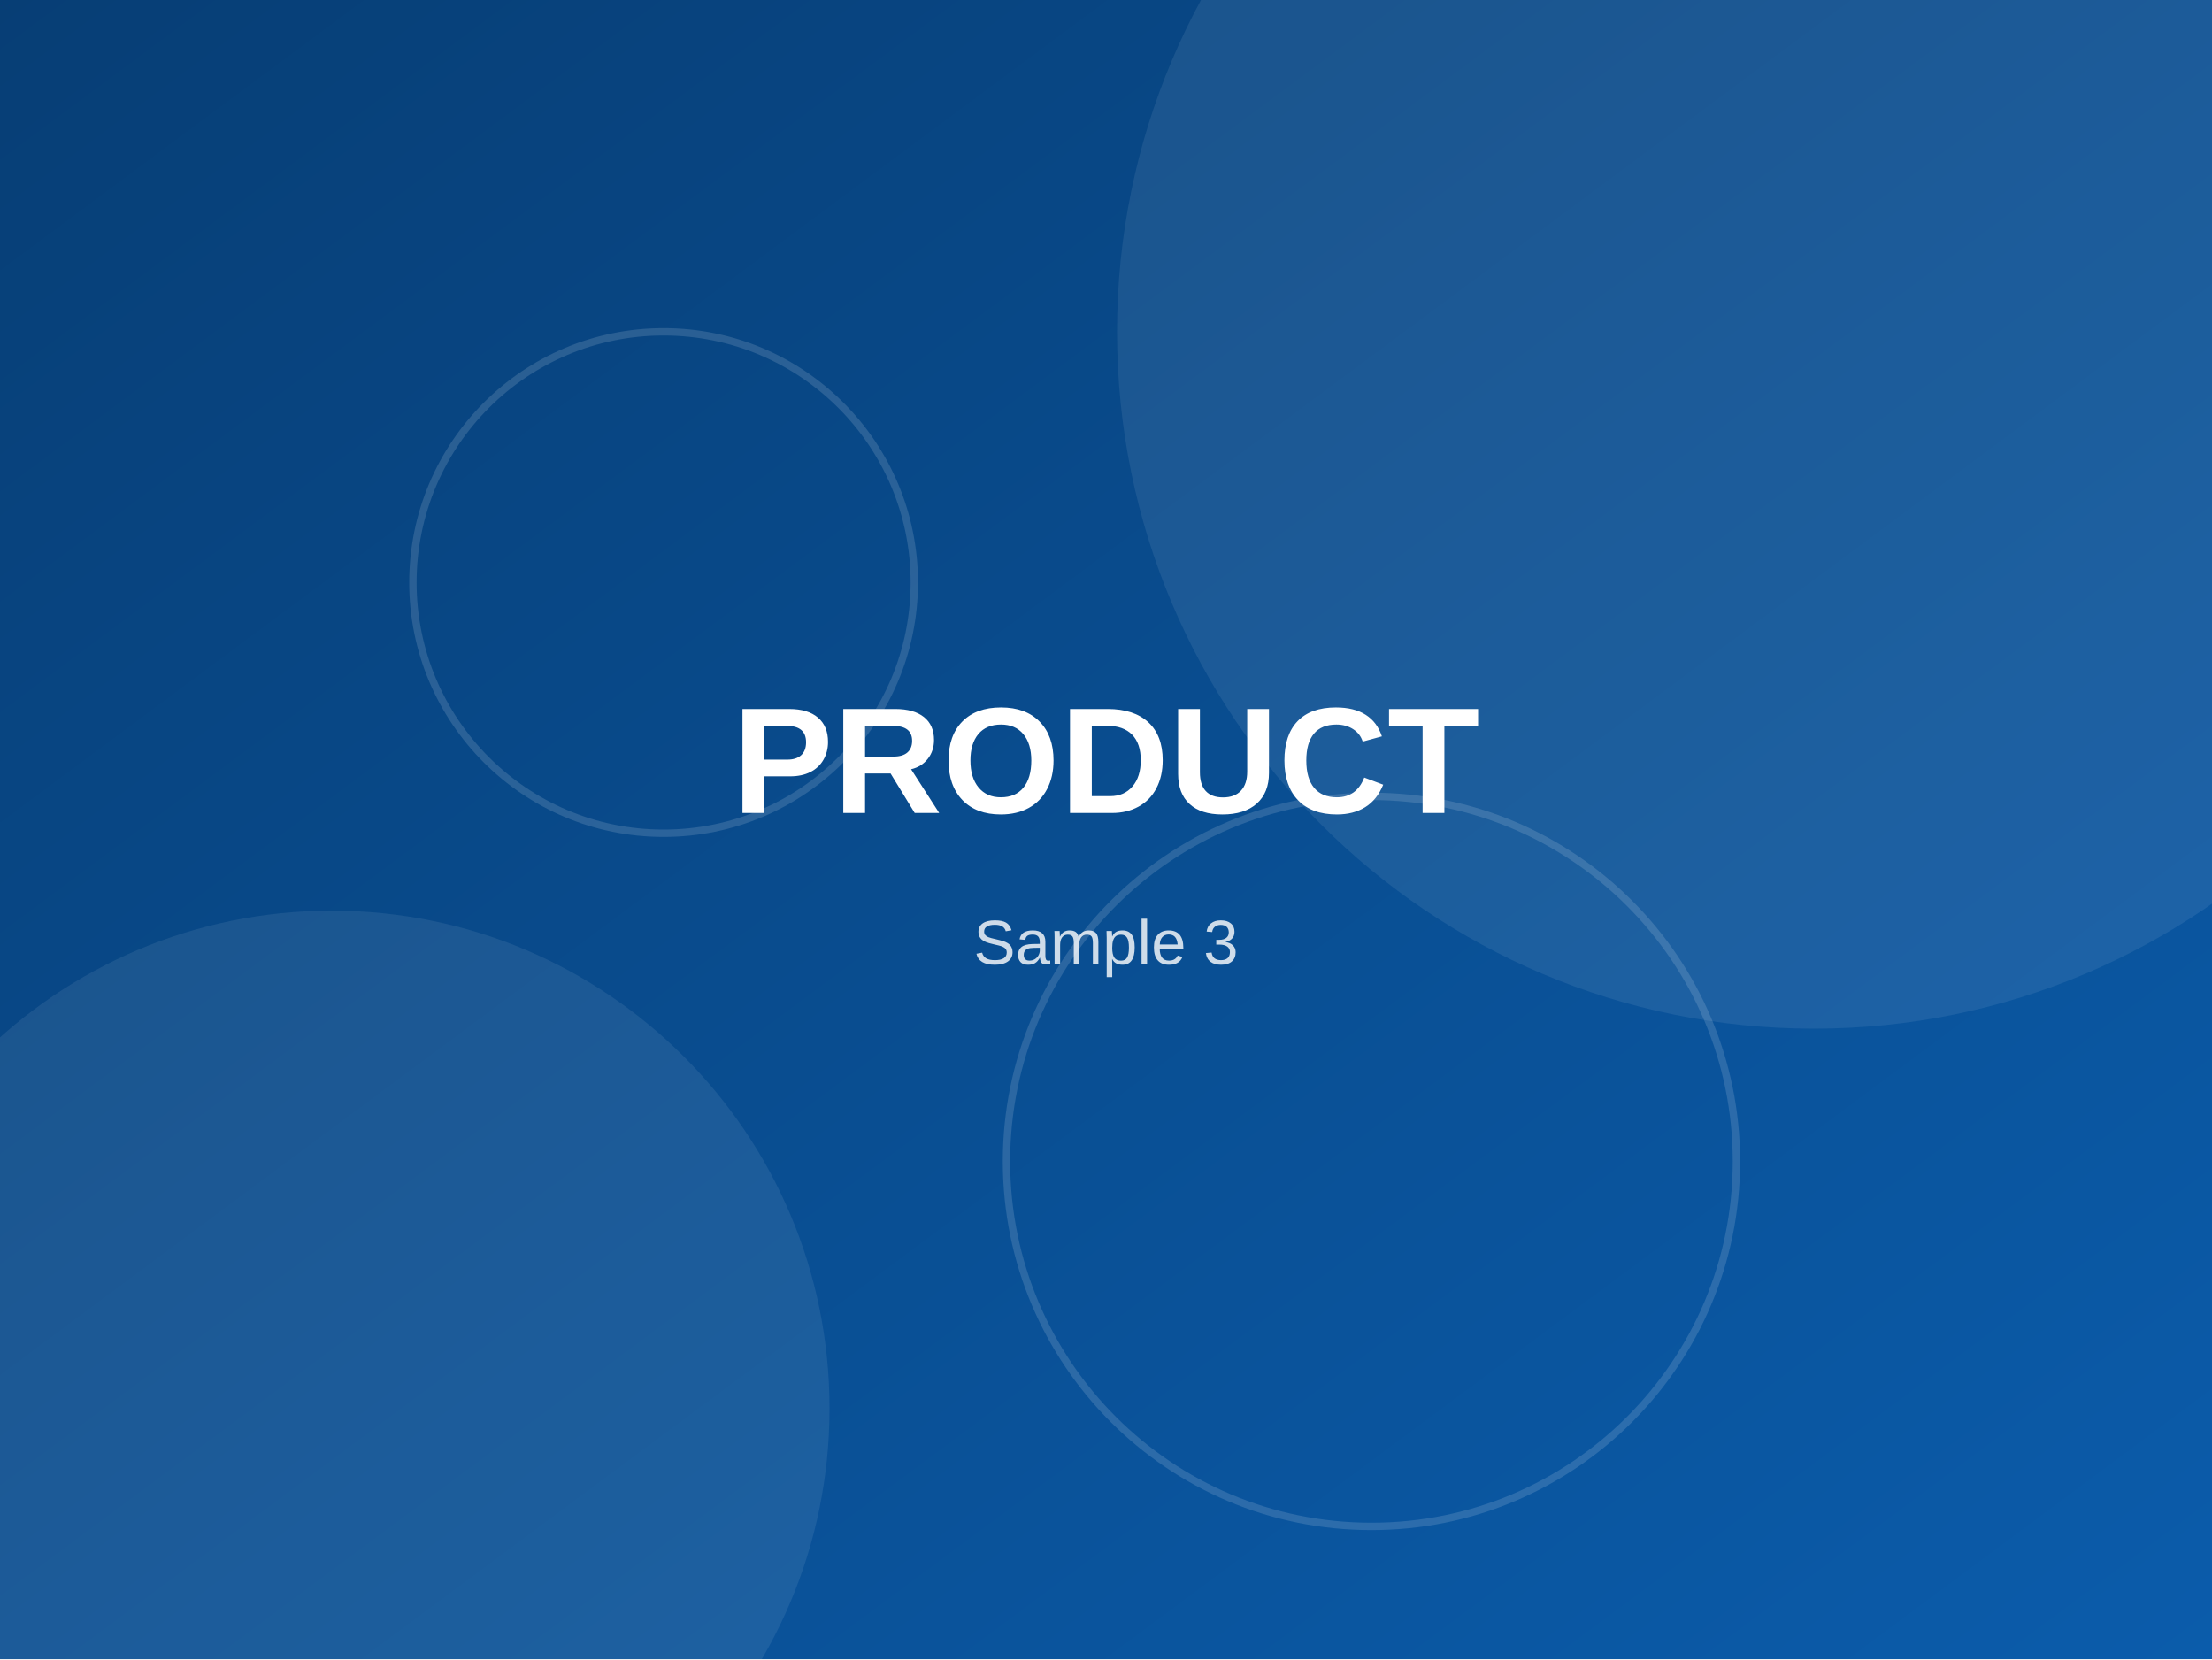
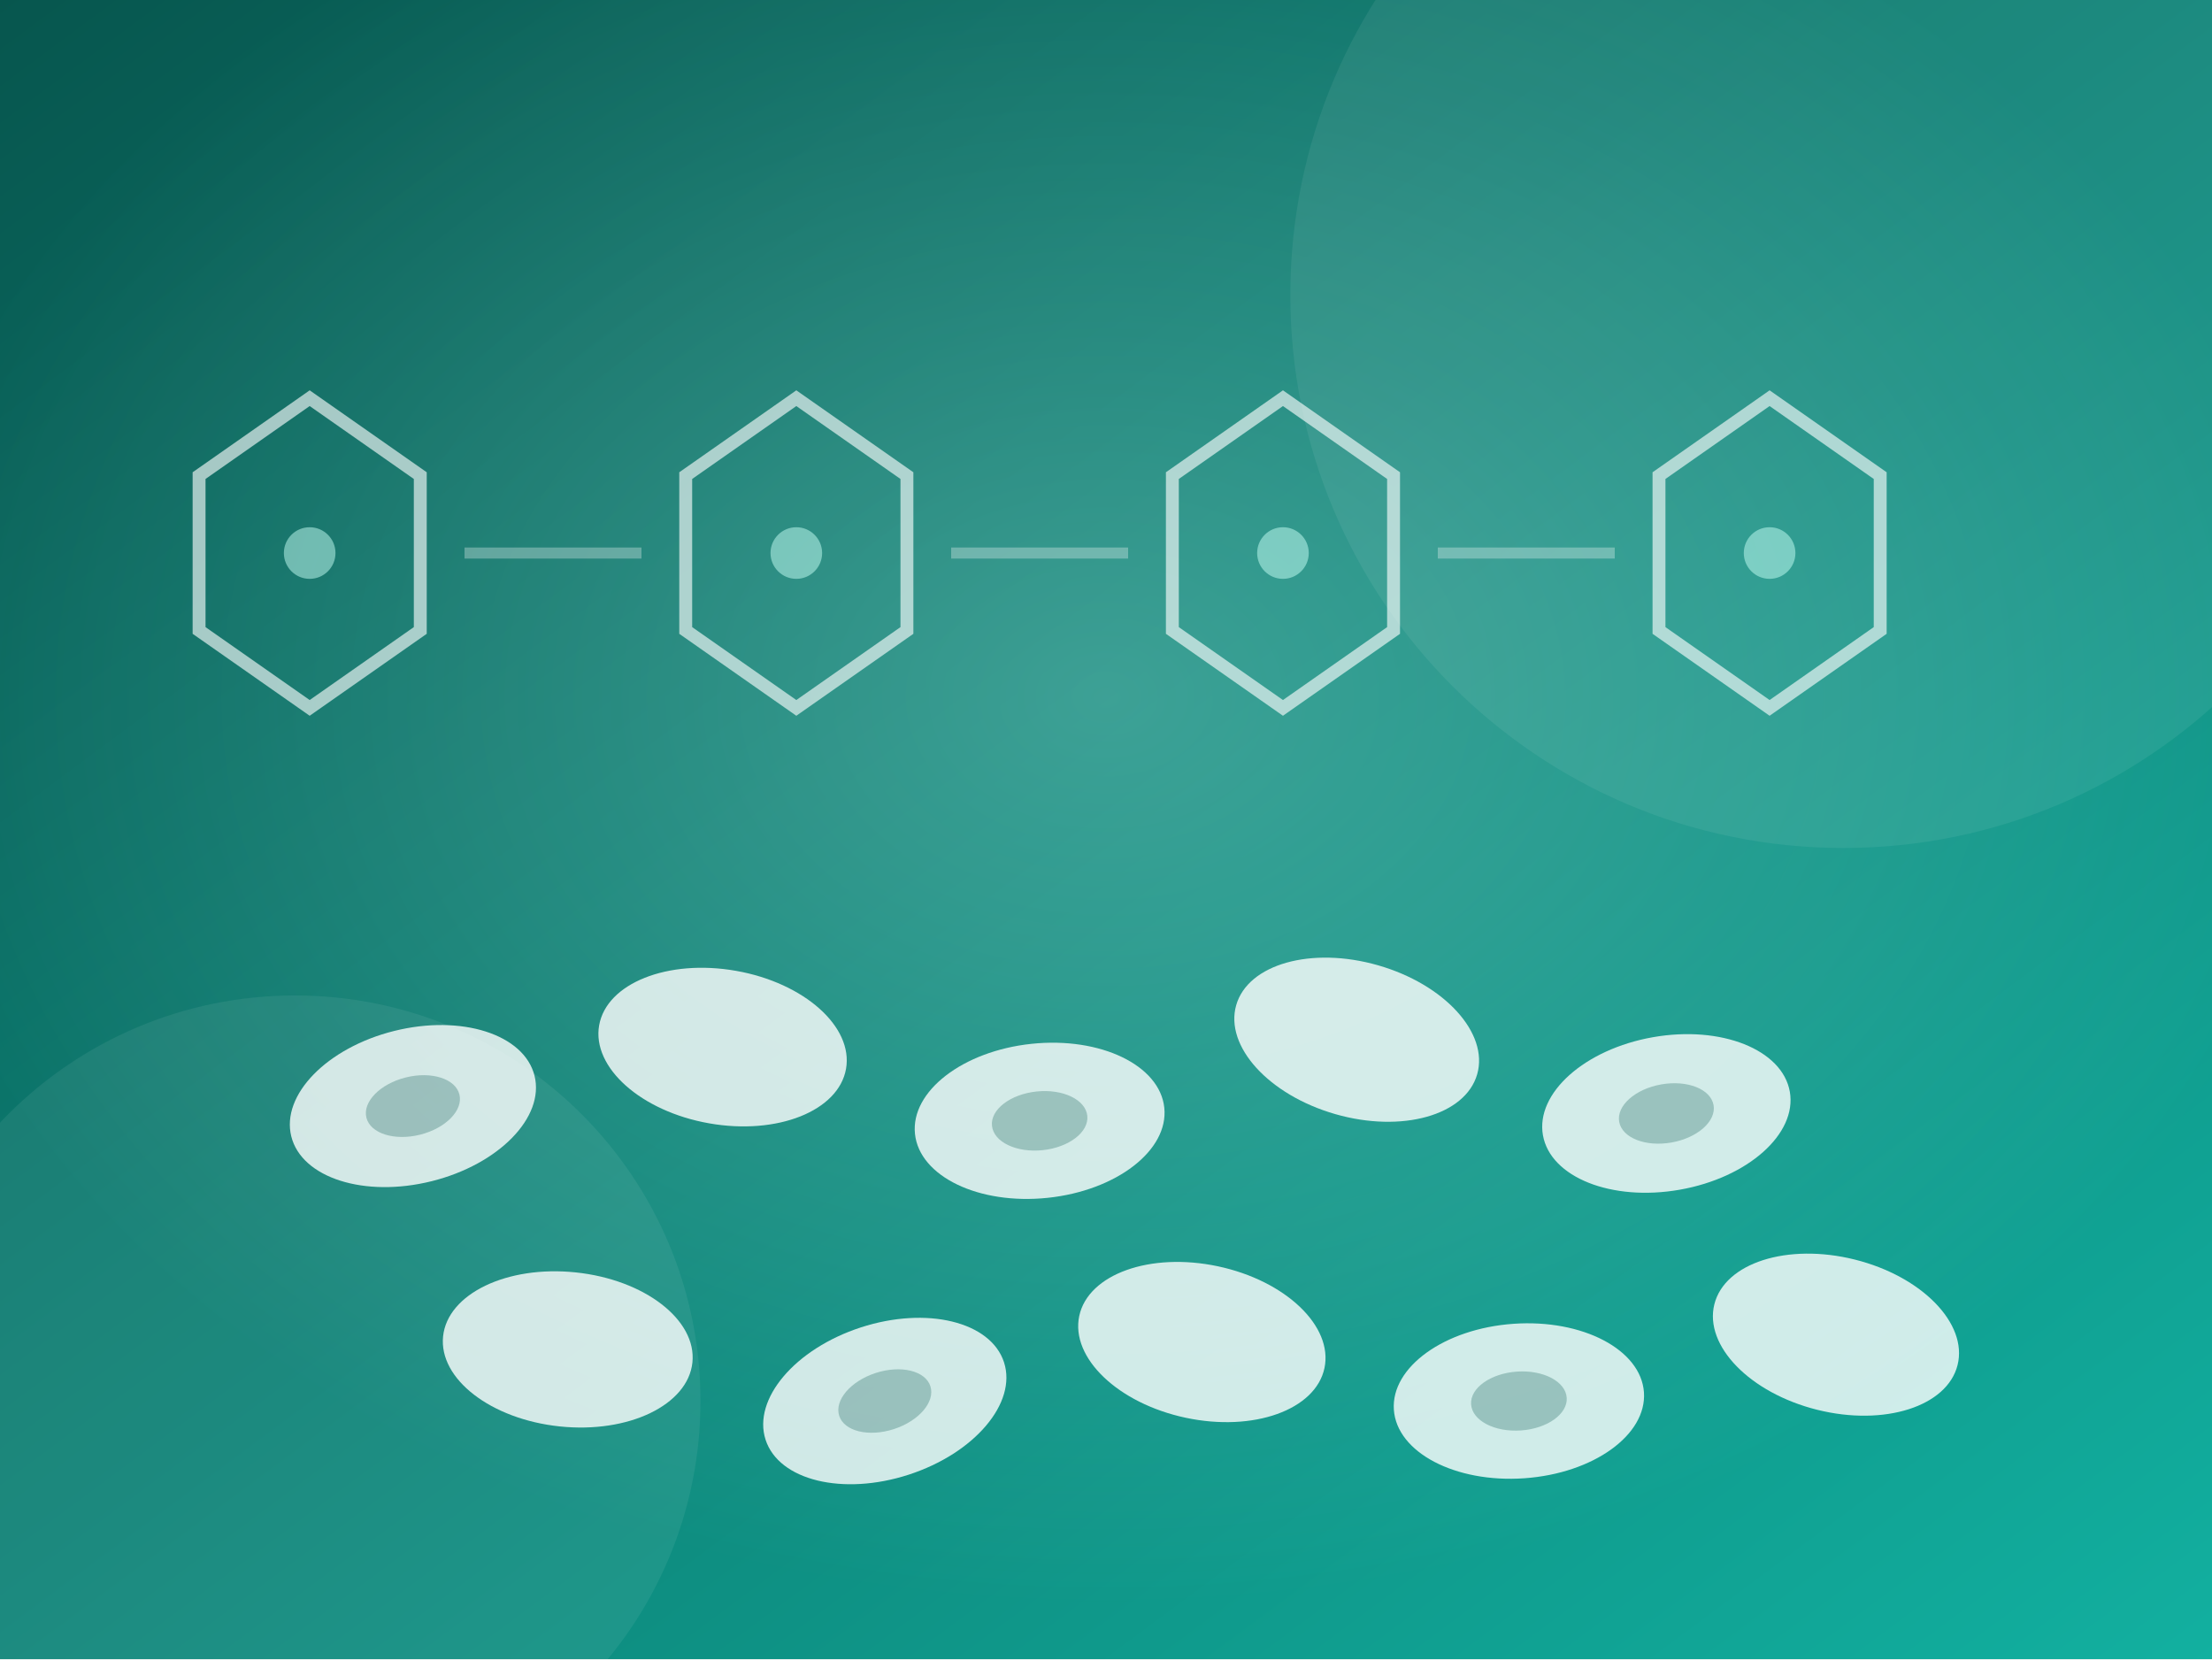
<svg xmlns="http://www.w3.org/2000/svg" viewBox="0 0 600 450" width="600" height="450" preserveAspectRatio="xMidYMid slice">
  <defs>
-     <linearGradient id="bg" x1="0" y1="0" x2="1" y2="1">
-       <stop offset="0" stop-color="#073e75" />
-       <stop offset="1" stop-color="#0b5cab" />
+     <linearGradient id="bg3" x1="0" y1="0" x2="1" y2="1">
+       <stop offset="0" stop-color="#07564e" />
+       <stop offset="1" stop-color="#12b0a0" />
    </linearGradient>
+     <radialGradient id="glow3" cx="0.5" cy="0.42" r="0.55">
+       <stop offset="0" stop-color="#c8fff5" stop-opacity="0.26" />
+       <stop offset="1" stop-color="#c8fff5" stop-opacity="0" />
+     </radialGradient>
  </defs>
-   <rect width="600" height="450" fill="url(#bg)" />
-   <g fill="#ffffff" opacity="0.08">
-     <circle cx="492" cy="90" r="189" />
-     <circle cx="90" cy="382" r="135" />
+   <rect width="600" height="450" fill="url(#bg3)" />
+   <rect width="600" height="450" fill="url(#glow3)" />
+   <g fill="#ffffff" opacity="0.07">
+     <circle cx="500" cy="80" r="150" />
+     <circle cx="80" cy="380" r="110" />
  </g>
-   <g fill="none" stroke="#ffffff" stroke-width="2" opacity="0.14">
-     <circle cx="180" cy="158" r="68" />
-     <circle cx="372" cy="315" r="99" />
+   <g stroke="#ffffff" stroke-width="3" opacity="0.3" fill="none">
+     <path d="M126 150 H174" />
+     <path d="M258 150 H306" />
+     <path d="M390 150 H438" />
  </g>
-   <text x="50%" y="49%" text-anchor="middle" fill="#ffffff" font-family="Segoe UI, Arial, sans-serif" font-size="41" font-weight="700">PRODUCT</text>
-   <text x="50%" y="49%" dy="41" text-anchor="middle" fill="#ffffff" opacity="0.8" font-family="Segoe UI, Arial, sans-serif" font-size="17">Sample 3</text>
+   <g fill="none" stroke="#ffffff" stroke-width="3.5" opacity="0.62">
+     <polygon points="216,108 246,129 246,171 216,192 186,171 186,129" />
+     <polygon points="348,108 378,129 378,171 348,192 318,171 318,129" />
+     <polygon points="480,108 510,129 510,171 480,192 450,171 450,129" />
+     <polygon points="84,108 114,129 114,171 84,192 54,171 54,129" />
+   </g>
+   <g fill="#c8fff5" opacity="0.5">
+     <circle cx="216" cy="150" r="7" />
+     <circle cx="348" cy="150" r="7" />
+     <circle cx="480" cy="150" r="7" />
+     <circle cx="84" cy="150" r="7" />
+   </g>
+   <g fill="#ffffff" opacity="0.8">
+     <ellipse cx="112" cy="300" rx="34" ry="21" transform="rotate(-14 112 300)" />
+     <ellipse cx="196" cy="284" rx="34" ry="21" transform="rotate(10 196 284)" />
+     <ellipse cx="282" cy="304" rx="34" ry="21" transform="rotate(-6 282 304)" />
+     <ellipse cx="368" cy="282" rx="34" ry="21" transform="rotate(16 368 282)" />
+     <ellipse cx="452" cy="302" rx="34" ry="21" transform="rotate(-10 452 302)" />
+     <ellipse cx="154" cy="366" rx="34" ry="21" transform="rotate(6 154 366)" />
+     <ellipse cx="240" cy="380" rx="34" ry="21" transform="rotate(-18 240 380)" />
+     <ellipse cx="326" cy="364" rx="34" ry="21" transform="rotate(12 326 364)" />
+     <ellipse cx="412" cy="380" rx="34" ry="21" transform="rotate(-4 412 380)" />
+     <ellipse cx="498" cy="362" rx="34" ry="21" transform="rotate(14 498 362)" />
+   </g>
+   <g fill="#07564e" opacity="0.28">
+     <ellipse cx="112" cy="300" rx="13" ry="8" transform="rotate(-14 112 300)" />
+     <ellipse cx="282" cy="304" rx="13" ry="8" transform="rotate(-6 282 304)" />
+     <ellipse cx="452" cy="302" rx="13" ry="8" transform="rotate(-10 452 302)" />
+     <ellipse cx="240" cy="380" rx="13" ry="8" transform="rotate(-18 240 380)" />
+     <ellipse cx="412" cy="380" rx="13" ry="8" transform="rotate(-4 412 380)" />
+   </g>
</svg>
